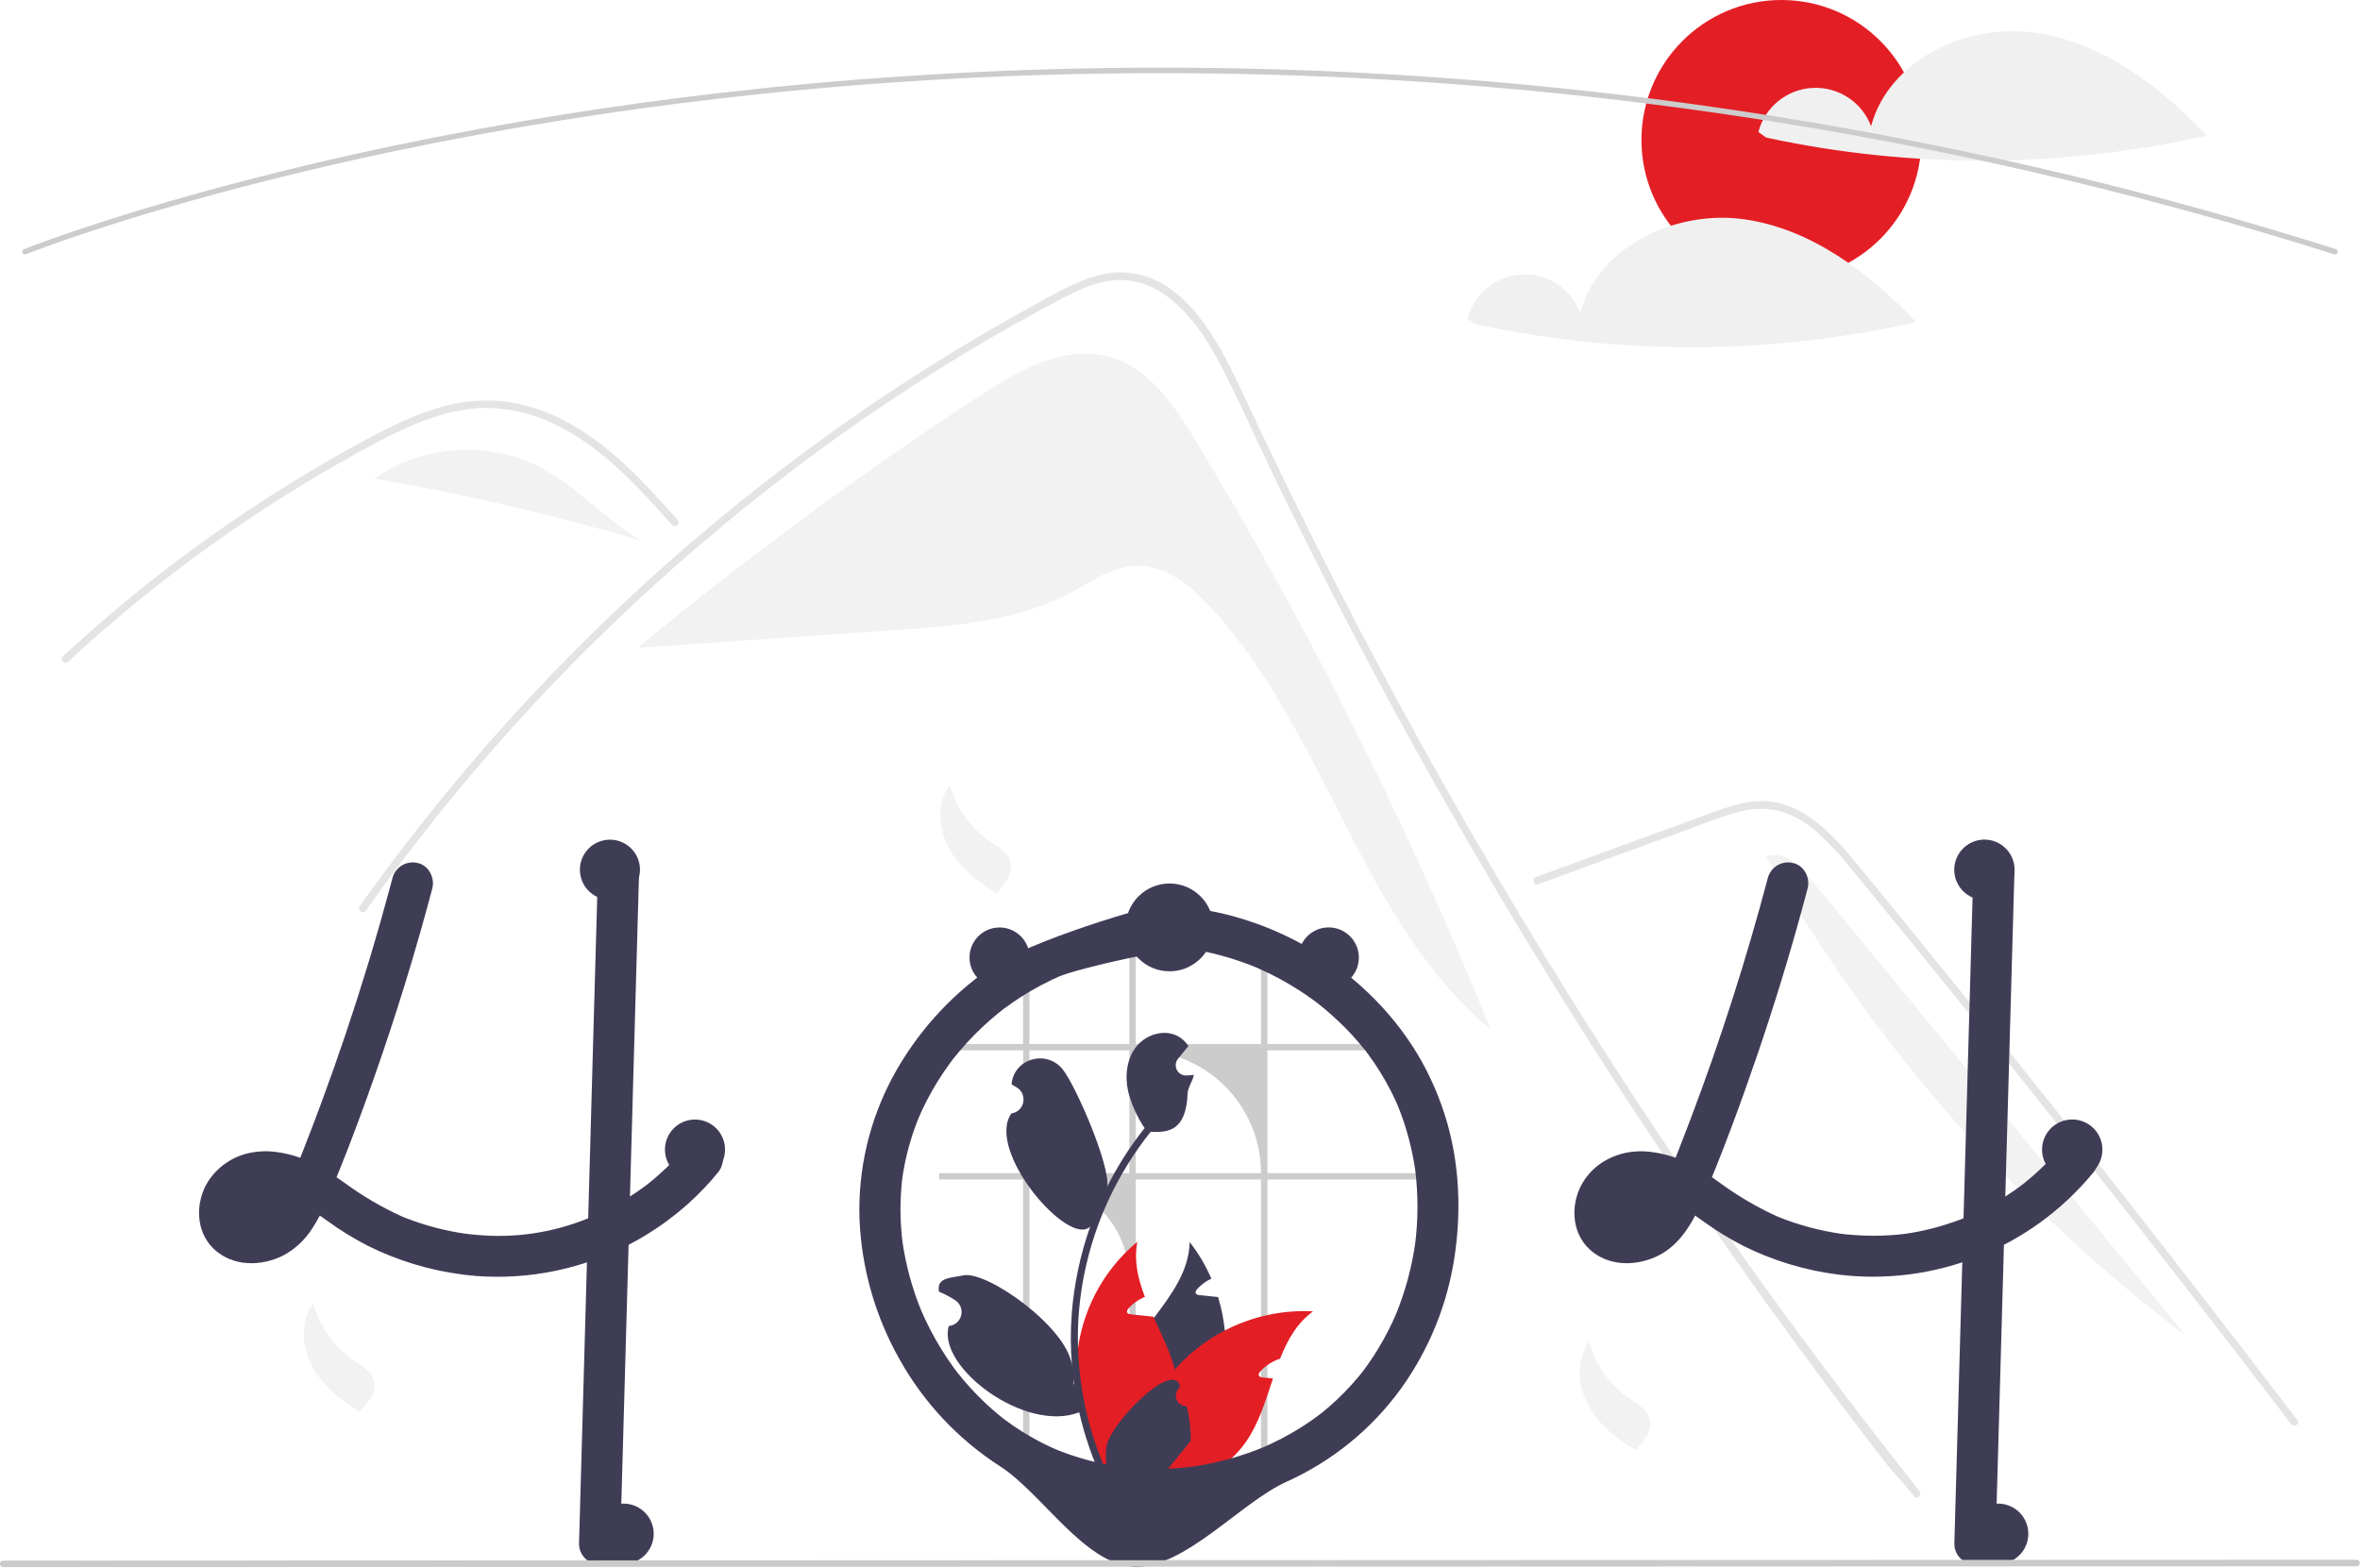
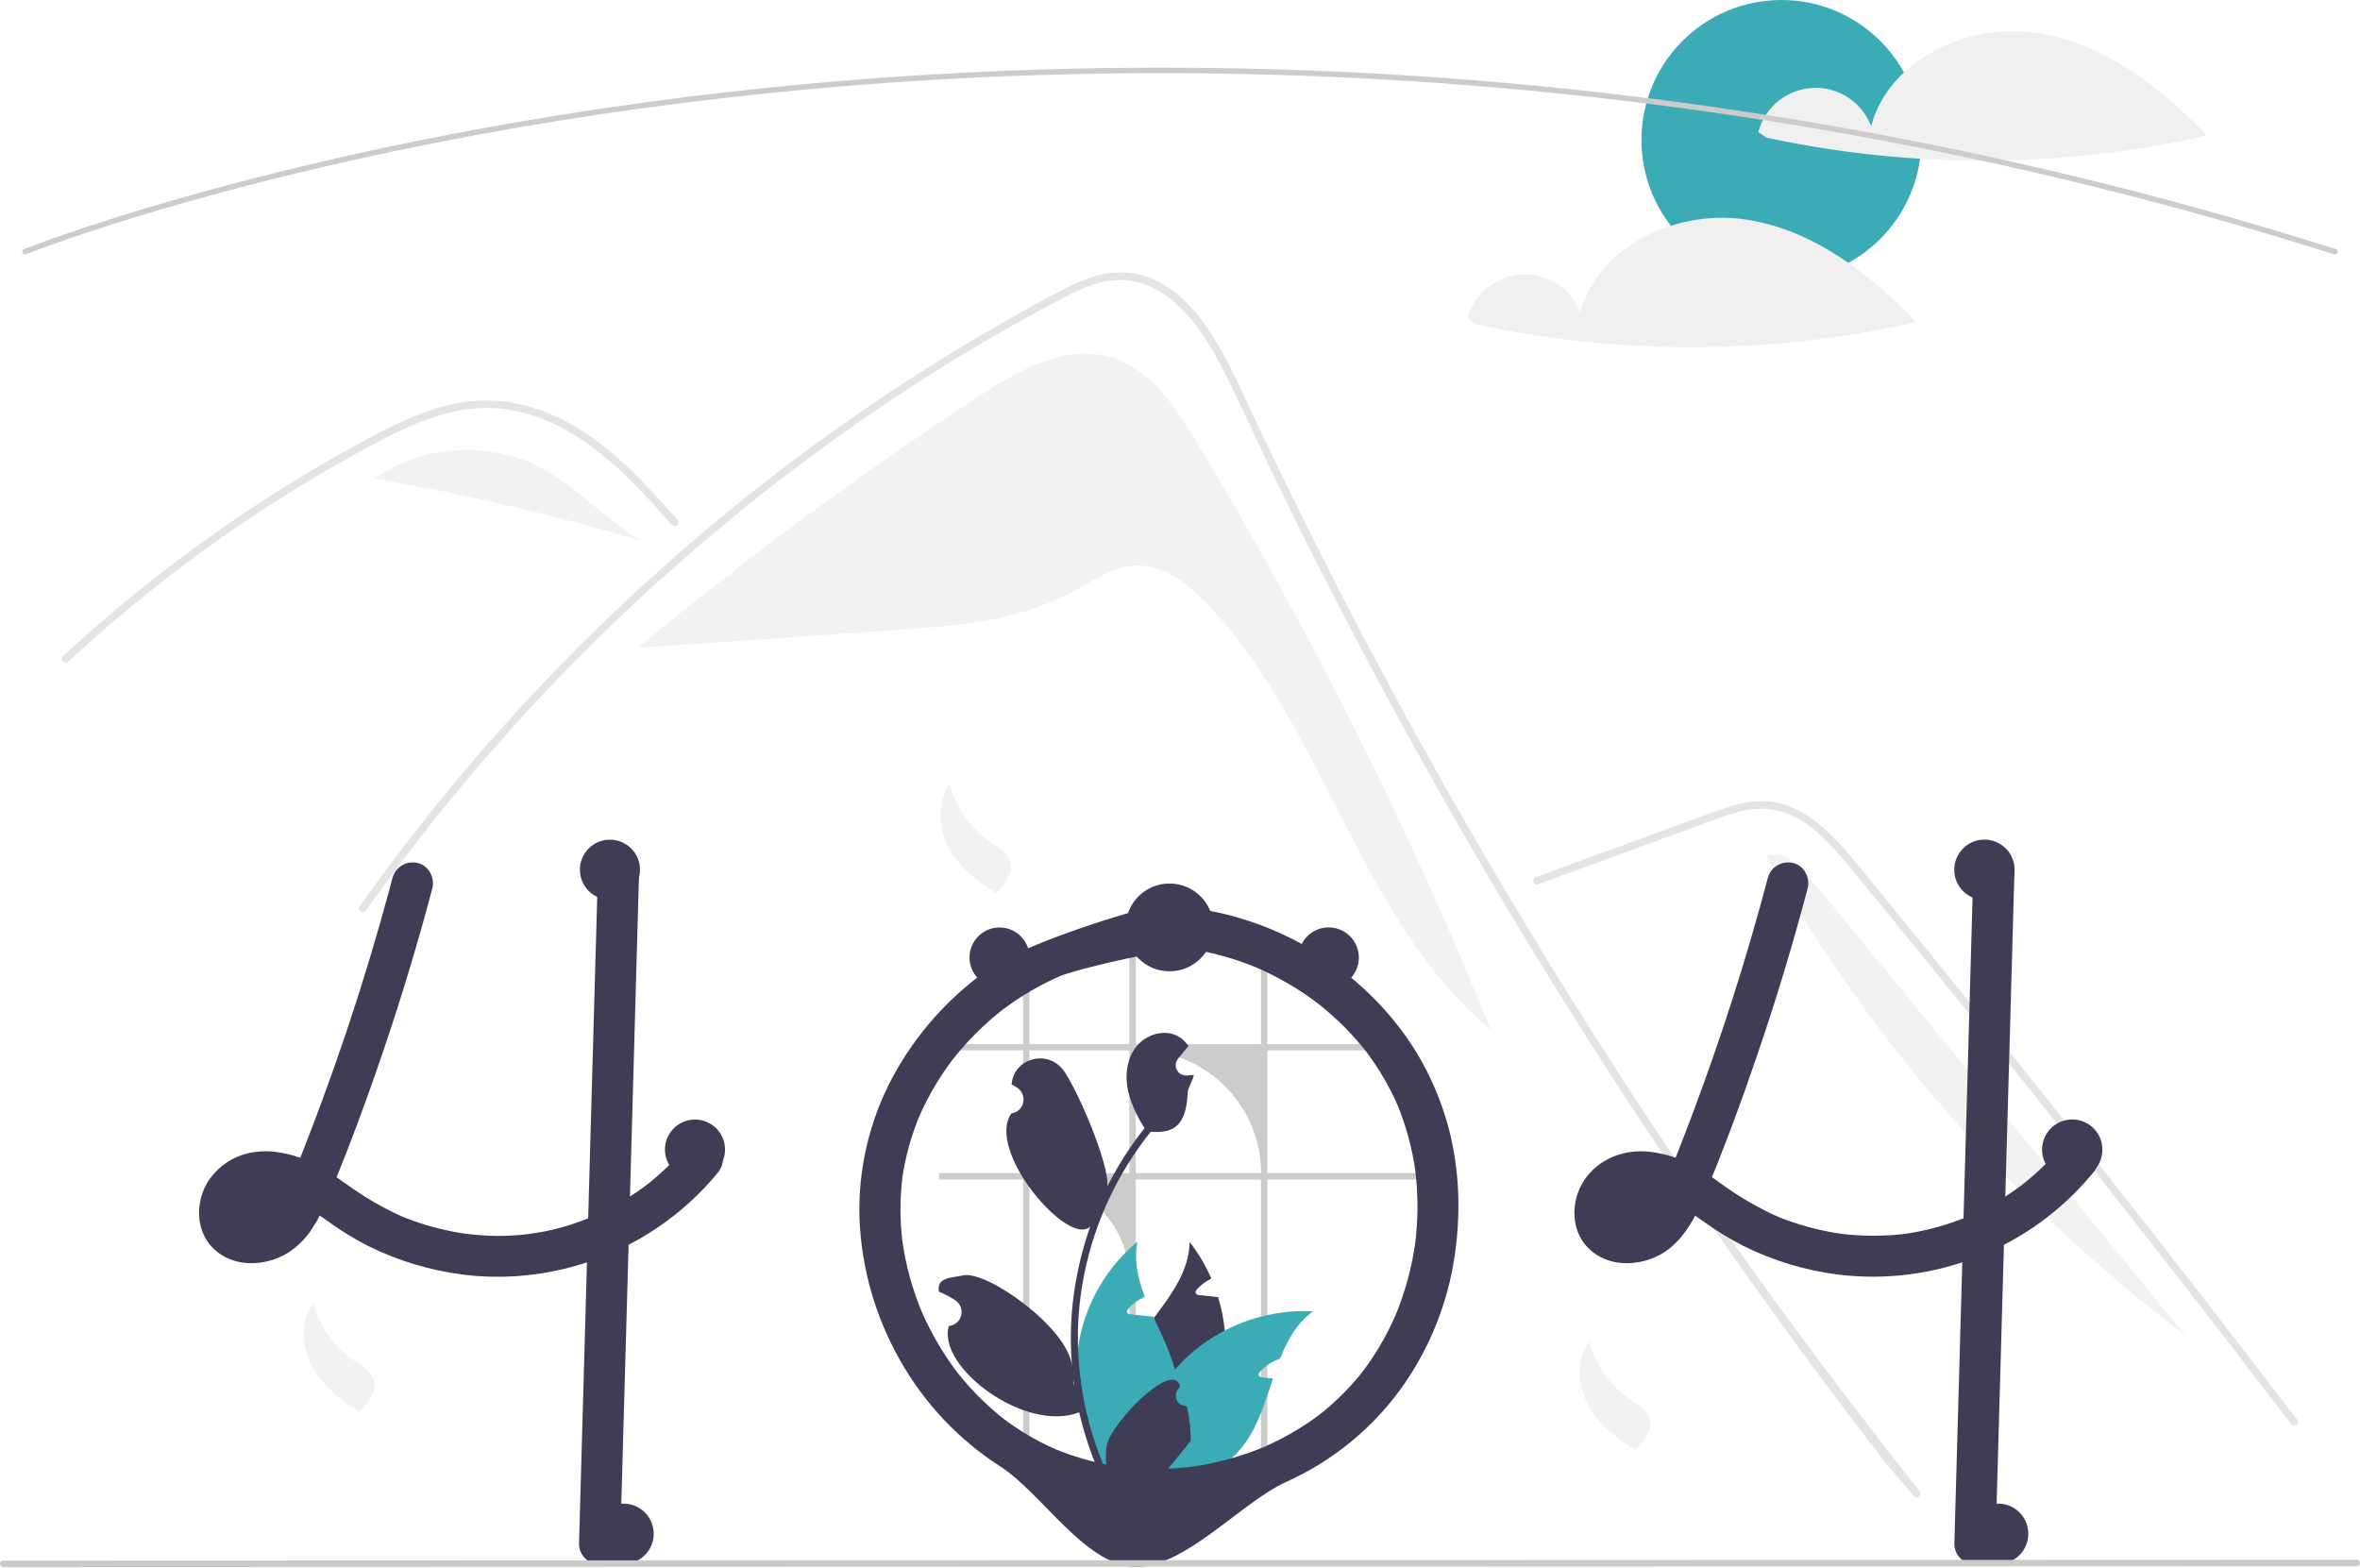
<svg xmlns="http://www.w3.org/2000/svg" data-name="Layer 1" width="860.131" height="571.148" viewBox="0 0 860.131 571.148">
  <path d="M605.67,324.953c-7.669-12.684-16.757-26.228-30.99-30.37-16.482-4.796-33.413,4.732-47.775,14.135a1392.157,1392.157,0,0,0-123.893,91.283l.043.492q46.226-3.188,92.451-6.376c22.265-1.535,45.296-3.283,64.972-13.816,7.467-3.997,14.745-9.336,23.206-9.708,10.512-.462,19.677,6.879,26.88,14.549,42.607,45.371,54.937,114.754,102.738,154.616A1516.995,1516.995,0,0,0,605.67,324.953Z" transform="translate(-169.9343 -164.426)" fill="#f2f2f2" />
  <path d="M867.571,709.781c-4.712-5.95-6.637-7.343-11.285-13.348q-56.764-73.416-106.708-151.792-33.924-53.23-64.483-108.504-14.549-26.278-28.3-52.969-10.67-20.695-20.865-41.638c-1.944-3.988-3.832-7.994-5.711-12.009-4.428-9.442-8.773-18.93-13.439-28.244-5.317-10.616-11.789-21.745-21.553-28.877a29.405,29.405,0,0,0-15.319-5.895c-7.948-.513-15.282,2.769-22.176,6.353-50.439,26.301-97.659,59.276-140.37,96.798A730.778,730.778,0,0,0,303.322,496.247c-1.008,1.439-3.392.064-2.374-1.384q6.009-8.498,12.257-16.813A734.817,734.817,0,0,1,500.805,303.064q18.248-11.826,37.183-22.542c6.362-3.603,12.752-7.16,19.251-10.497,6.371-3.273,13.137-6.215,20.416-6.325,24.77-.385,37.595,27.667,46.405,46.542q4.153,8.911,8.406,17.766,16.075,33.621,33.387,66.628,10.685,20.379,21.837,40.52,34.707,62.718,73.779,122.897c34.506,53.143,68.737,100.089,108.046,149.785C870.596,709.213,868.662,711.175,867.571,709.781Z" transform="translate(-169.9343 -164.426)" fill="#e4e4e4" />
  <path d="M414.916,355.804c-1.439-1.604-2.869-3.209-4.318-4.813-11.422-12.633-23.679-25.118-39.364-32.361a57.11,57.11,0,0,0-23.927-5.546c-8.562.028-16.932,2.273-24.843,5.418-3.74,1.494-7.398,3.19-11.001,4.996-4.116,2.072-8.159,4.281-12.183,6.509q-11.331,6.27-22.368,13.091-21.961,13.572-42.546,29.216-10.671,8.113-20.902,16.758-9.516,8.031-18.646,16.492c-1.302,1.201-3.245-.743-1.944-1.943,1.604-1.494,3.227-2.979,4.85-4.446q6.875-6.215,13.971-12.193,12.939-10.918,26.549-20.993,21.163-15.676,43.783-29.225,11.304-6.765,22.918-12.963c2.338-1.247,4.703-2.466,7.096-3.621a113.116,113.116,0,0,1,16.868-6.866,60.006,60.006,0,0,1,25.476-2.503,66.327,66.327,0,0,1,23.505,8.131c15.401,8.608,27.346,21.919,38.97,34.909C418.033,355.171,416.099,357.124,414.916,355.804Z" transform="translate(-169.9343 -164.426)" fill="#e4e4e4" />
  <path d="M730.477,486.711l36.905-13.498,18.323-6.702c5.968-2.183,11.921-4.667,18.09-6.23a28.539,28.539,0,0,1,16.374.209,37.738,37.738,0,0,1,12.771,7.917,103.64,103.64,0,0,1,10.475,11.186c3.989,4.794,7.92,9.639,11.868,14.467q24.441,29.891,48.563,60.041,24.121,30.15,47.92,60.556,23.857,30.48,47.385,61.216,2.882,3.765,5.76,7.534c1.06,1.388,3.449.02,2.375-1.388Q983.582,650.974,959.549,620.184q-24.092-30.864-48.516-61.466-24.424-30.601-49.179-60.937-6.167-7.558-12.354-15.099c-3.48-4.241-6.92-8.527-10.736-12.474-7.005-7.245-15.758-13.648-26.234-13.822-6.16-.102-12.121,1.852-17.844,3.923-6.17,2.232-12.325,4.506-18.486,6.759l-37.163,13.592-9.291,3.398c-1.649.603-.937,3.262.731,2.652Z" transform="translate(-169.9343 -164.426)" fill="#e4e4e4" />
  <path d="M366.377,334.526c-18.754-9.639-42.771-7.751-60.005,4.291a855.847,855.847,0,0,1,97.371,22.726C390.46,353.759,380.07,341.563,366.377,334.526Z" transform="translate(-169.9343 -164.426)" fill="#f2f2f2" />
  <path d="M306.188,338.784l-3.61,2.935c1.221-1.027,2.491-1.99,3.795-2.901C306.311,338.807,306.249,338.795,306.188,338.784Z" transform="translate(-169.9343 -164.426)" fill="#f2f2f2" />
  <path d="M831.549,486.846c-3.633-4.422-7.56-9.052-12.994-10.848l-5.073.2A575.436,575.436,0,0,0,966.749,651.418Q899.149,569.132,831.549,486.846Z" transform="translate(-169.9343 -164.426)" fill="#f2f2f2" />
  <path d="M516.084,450.367A37.481,37.481,0,0,0,531.015,471.325c2.82,1.92,6.157,3.762,7.122,7.035a8.379,8.379,0,0,1-.874,6.15,24.884,24.884,0,0,1-3.861,5.041l-.137.512c-6.998-4.147-13.656-9.393-17.522-16.551s-4.406-16.539.341-23.145" transform="translate(-169.9343 -164.426)" fill="#f2f2f2" />
  <path d="M749.084,653.367A37.481,37.481,0,0,0,764.015,674.325c2.82,1.92,6.157,3.762,7.122,7.035a8.379,8.379,0,0,1-.874,6.15,24.884,24.884,0,0,1-3.861,5.041l-.137.512c-6.998-4.147-13.656-9.393-17.522-16.551s-4.406-16.539.341-23.145" transform="translate(-169.9343 -164.426)" fill="#f2f2f2" />
  <path d="M284.084,639.367A37.481,37.481,0,0,0,299.015,660.325c2.82,1.92,6.157,3.762,7.122,7.035a8.379,8.379,0,0,1-.874,6.15,24.884,24.884,0,0,1-3.861,5.041l-.137.512c-6.998-4.147-13.656-9.393-17.522-16.551s-4.406-16.539.341-23.145" transform="translate(-169.9343 -164.426)" fill="#f2f2f2" />
-   <circle cx="649.249" cy="51" r="51" fill="#e41e25" />
+   <circle cx="649.249" cy="51" r="51" fill="#3bacb6" />
  <path d="M911.219,176.296c-24.717-3.341-52.935,10.019-59.341,34.124a21.597,21.597,0,0,0-41.094,2.109l2.83,2.027a372.275,372.275,0,0,0,160.659-.726C957.079,195.76,935.935,179.637,911.219,176.296Z" transform="translate(-169.9343 -164.426)" fill="#f0f0f0" />
  <path d="M805.219,244.296c-24.717-3.341-52.935,10.019-59.341,34.124a21.597,21.597,0,0,0-41.094,2.109l2.83,2.027a372.275,372.275,0,0,0,160.659-.726C851.079,263.76,829.935,247.637,805.219,244.296Z" transform="translate(-169.9343 -164.426)" fill="#f0f0f0" />
  <path d="M1020.946,257.154a.982.982,0,0,1-.302-.047C756.237,173.489,523.199,184.424,374.264,208.321c-20.269,3.251-40.591,7.006-60.404,11.161-5.058,1.06-10.306,2.195-15.597,3.378-6.319,1.407-12.554,2.856-18.532,4.306q-3.873.917-7.595,1.849c-3.758.928-7.572,1.895-11.66,2.957-4.568,1.178-9.209,2.413-13.797,3.672a.442.442,0,0,1-.051.015l0.0.001c-5.183,1.415-10.338,2.871-15.323,4.325-2.698.779-5.304,1.548-7.799,2.307-.279.077-.526.151-.776.228l-.536.163c-.311.095-.617.188-.924.275l-.02.006 0.0.001-.812.252c-.968.293-1.912.579-2.841.864-24.545,7.566-38.038,12.949-38.171,13.002a1,1,0,1,1-.744-1.856c.134-.053,13.693-5.463,38.328-13.058.932-.286,1.879-.572,2.85-.866l.754-.234c.026-.01.052-.018.078-.025.305-.087.61-.18.919-.273l.537-.163c.268-.081.531-.161.801-.235,2.479-.754,5.093-1.524,7.798-2.307,4.987-1.455,10.147-2.911,15.334-4.328.016-.006.033-.01.049-.015v-.001c4.604-1.263,9.263-2.503,13.845-3.685,4.094-1.063,7.915-2.032,11.68-2.962q3.738-.93,7.609-1.853c5.985-1.451,12.233-2.902,18.563-4.312,5.299-1.184,10.556-2.322,15.622-3.383,19.843-4.162,40.198-7.923,60.497-11.179C523.096,182.415,756.467,171.463,1021.246,255.201a1.0 1,0,0,1-.301,1.953Z" transform="translate(-169.9343 -164.426)" fill="#ccc" />
  <path d="M432.923,584.266a6.729,6.729,0,0,0-1.7-2.67,6.43,6.43,0,0,0-.92-.71c-2.61-1.74-6.51-2.13-8.99,0a5.81,5.81,0,0,0-.69.71q-1.11,1.365-2.28,2.67c-1.28,1.46-2.59,2.87-3.96,4.24-.39.38-.78.77-1.18,1.15-.23.23-.46.45-.69.67-.88.84-1.78,1.65-2.69,2.45-.48.43-.96.85-1.45,1.26-.73.61-1.46,1.22-2.2,1.81-.07.05-.14.1-.21.16-.02.01-.03.03-.05.04-.01,0-.02,0-.03.02a.179.179,0,0,0-.07.05c-.22.15-.37.25-.48.34.04-.02.08-.05.12-.07-.18.14-.37.28-.55.42-1.75,1.29-3.54,2.53-5.37,3.69a99.21,99.21,0,0,1-14.22,7.55c-.33.13-.67.27-1.01.4a85.97,85.97,0,0,1-40.85,6.02q-2.13-.165-4.26-.45c-1.64-.24-3.27-.53-4.89-.86a97.932,97.932,0,0,1-18.02-5.44,118.652,118.652,0,0,1-20.66-12.12c-1-.71-2.01-1.42-3.02-2.11,1.15-2.82,2.28-5.64,3.38-8.48.55-1.37,1.08-2.74,1.6-4.12,4.09-10.63,7.93-21.36,11.61-32.13q5.58-16.365,10.53-32.92.51-1.68.99-3.36,2.595-8.745,4.98-17.53c.15-.57.31-1.13.45-1.7q.69-2.52,1.35-5.04c1-3.79-1.26-8.32-5.24-9.23a7.634,7.634,0,0,0-9.22,5.24c-.43,1.62-.86,3.23-1.3,4.85q-3.165,11.745-6.66,23.41-.51,1.68-1.02,3.36-7.71,25.41-16.93,50.31-1.11,3.015-2.25,6.01c-.37.98-.74,1.96-1.12,2.94-.73,1.93-1.48,3.86-2.23,5.79-.43,1.13-.87,2.26-1.31,3.38-.29.71-.57,1.42-.85,2.12a41.809,41.809,0,0,0-8.81-2.12l-.48-.06a27.397,27.397,0,0,0-7.01.06,23.914,23.914,0,0,0-17.24,10.66c-4.77,7.51-4.71,18.25,1.98,24.63,6.89,6.57,17.32,6.52,25.43,2.41a28.351,28.351,0,0,0,10.52-9.86,50.569,50.569,0,0,0,2.74-4.65c.21.14.42.28.63.43.8.56,1.6,1.13,2.39,1.69a111.738,111.738,0,0,0,14.51,8.91,108.359,108.359,0,0,0,34.62,10.47c.27.03.53.07.8.1,1.33.17,2.67.3,4.01.41a103.782,103.782,0,0,0,55.58-11.36q2.175-1.125,4.31-2.36,3.315-1.92,6.48-4.08c1.15-.78,2.27-1.57,3.38-2.4a101.042,101.042,0,0,0,13.51-11.95q2.355-2.475,4.51-5.11a8.061,8.061,0,0,0,2.2-5.3A7.564,7.564,0,0,0,432.923,584.266Zm-165.59,23.82c.21-.15.42-.31.62-.47C267.893,607.766,267.603,607.936,267.333,608.086Zm3.21-3.23c-.23.26-.44.52-.67.78a23.366,23.366,0,0,1-2.25,2.2c-.11.1-.23.2-.35.29a.01.01,0,0,0-.01.01,3.804,3.804,0,0,0-.42.22q-.645.39-1.32.72a17.005,17.005,0,0,1-2.71.75,16.799,16.799,0,0,1-2.13.02h-.02a14.823,14.823,0,0,1-1.45-.4c-.24-.12-.47-.26-.7-.4-.09-.08-.17-.16-.22-.21a2.44,2.44,0,0,1-.27-.29.01.01,0,0,0-.01-.01c-.11-.2-.23-.4-.34-.6a.031.031,0,0,1-.01-.02c-.08-.25-.15-.51-.21-.77a12.511,12.511,0,0,1,.01-1.37,13.467,13.467,0,0,1,.54-1.88,11.068,11.068,0,0,1,.69-1.26c.02-.04.12-.2.23-.38.01-.01.01-.01.01-.02.15-.17.3-.35.46-.51.27-.3.56-.56.85-.83a18.022,18.022,0,0,1,1.75-1.01,19.481,19.481,0,0,1,2.93-.79,24.989,24.989,0,0,1,4.41.04,30.301,30.301,0,0,1,4.1,1.01,36.945,36.945,0,0,1-2.77,4.54C270.623,604.746,270.583,604.806,270.543,604.856Zm-11.12-3.29a2.18,2.18,0,0,1-.31.39A1.409,1.409,0,0,1,259.423,601.566Z" transform="translate(-169.9343 -164.426)" fill="#3f3d56" />
  <path d="M402.863,482.136q-.135,4.71-.27,9.42-.285,10.455-.59,20.92-.315,11.775-.66,23.54-.165,6.075-.34,12.15-.465,16.365-.92,32.72c-.03,1.13-.07,2.25-.1,3.38q-.225,8.115-.45,16.23-.255,8.805-.5,17.61-.18,6.6-.37,13.21-1.35,47.895-2.7,95.79a7.648,7.648,0,0,1-7.5,7.5,7.561,7.561,0,0,1-7.5-7.5q.75-26.94,1.52-53.88.675-24.36,1.37-48.72.225-8.025.45-16.06.345-12.09.68-24.18c.03-1.13.07-2.25.1-3.38.02-.99.05-1.97.08-2.96q.66-23.475,1.32-46.96.27-9.24.52-18.49.3-10.545.6-21.08c.09-3.09.17-6.17.26-9.26a7.648,7.648,0,0,1,7.5-7.5A7.561,7.561,0,0,1,402.863,482.136Z" transform="translate(-169.9343 -164.426)" fill="#3f3d56" />
  <path d="M814.291,484.217a893.238,893.238,0,0,1-28.161,87.941c-3.007,7.946-6.083,15.877-9.371,23.712l.756-1.792a54.583,54.583,0,0,1-5.59,10.612q-.229.321-.467.636,1.166-1.49.443-.589c-.254.301-.505.602-.768.895a23.664,23.664,0,0,1-2.249,2.203q-.301.258-.612.504l.938-.729c-.109.257-.873.597-1.111.743a18.254,18.254,0,0,1-2.405,1.219l1.792-.756a19.086,19.086,0,0,1-4.231,1.161l1.994-.268a17.021,17.021,0,0,1-4.298.046l1.994.268a14.002,14.002,0,0,1-3.405-.917l1.792.756a12.012,12.012,0,0,1-1.679-.896c-.271-.177-1.105-.809-.015.025,1.133.866.146.074-.088-.156-.194-.192-.37-.4-.56-.595-.882-.905.996,1.557.397.499a18.182,18.182,0,0,1-.878-1.637l.756,1.792a11.925,11.925,0,0,1-.728-2.651l.268,1.994a13.651,13.651,0,0,1-.003-3.405l-.268,1.994a15.964,15.964,0,0,1,.995-3.68l-.756,1.792a16.729,16.729,0,0,1,1.178-2.298,6.729,6.729,0,0,1,.729-1.071c.049.016-1.269,1.513-.569.757.183-.198.354-.406.539-.602.296-.314.614-.601.926-.898,1.045-.994-1.462.966-.257.179a19.049,19.049,0,0,1,2.749-1.499l-1.792.756a20.311,20.311,0,0,1,4.995-1.34l-1.994.268a25.628,25.628,0,0,1,6.461.076l-1.994-.268a33.211,33.211,0,0,1,7.892,2.22l-1.792-.756c5.39,2.314,10.163,5.749,14.928,9.118a111.95,111.95,0,0,0,14.506,8.906,108.388,108.388,0,0,0,34.622,10.474,103.933,103.933,0,0,0,92.586-36.752,8.078,8.078,0,0,0,2.197-5.303,7.632,7.632,0,0,0-2.197-5.303c-2.752-2.526-7.949-3.239-10.607,0a95.636,95.636,0,0,1-8.107,8.727q-2.017,1.914-4.142,3.71-1.214,1.026-2.461,2.011c-.393.311-1.619,1.138.263-.197-.431.306-.845.64-1.271.955a99.269,99.269,0,0,1-20.332,11.565l1.792-.756a96.836,96.836,0,0,1-24.171,6.622l1.994-.268a97.643,97.643,0,0,1-25.754-.038l1.994.268a99.8,99.8,0,0,1-24.857-6.77l1.792.756a116.025,116.025,0,0,1-21.736-12.591,86.877,86.877,0,0,0-11.113-6.994,42.824,42.824,0,0,0-14.438-4.389c-9.439-1.111-19.057,2.566-24.246,10.72-4.776,7.505-4.714,18.244,1.974,24.625,6.888,6.572,17.318,6.517,25.436,2.406,7.817-3.959,12.513-12.185,15.815-19.942,7.431-17.455,14.01-35.314,20.14-53.263q9.097-26.637,16.499-53.813.917-3.366,1.807-6.739c1.001-3.789-1.261-8.32-5.238-9.226a7.633,7.633,0,0,0-9.226,5.238Z" transform="translate(-169.9343 -164.426)" fill="#3f3d56" />
  <path d="M889.124,482.136l-2.7,95.793-2.685,95.294-1.518,53.884a7.565,7.565,0,0,0,7.5,7.5,7.649,7.649,0,0,0,7.5-7.5l2.7-95.793,2.685-95.294,1.518-53.884a7.565,7.565,0,0,0-7.5-7.5,7.649,7.649,0,0,0-7.5,7.5Z" transform="translate(-169.9343 -164.426)" fill="#3f3d56" />
  <path d="M629.526,700.361h2.329V594.319h54.329v-2.323H631.855V547.252H673.81q-.923-1.173-1.899-2.317H631.855V515.382c-.77-.328-1.547-.645-2.329-.944V544.935h-45.652V507.07c-.782.036-1.553.09-2.329.155v37.71h-36.42V516.684c-.782.346-1.553.711-2.317,1.093V544.935h-30.616v2.317h30.616v44.744h-30.616v2.323h30.616V700.361h2.317V594.319a36.413,36.413,0,0,1,36.42,36.42v69.622h2.329V594.319h45.652Zm-84.401-108.365V547.252h36.42v44.744Zm38.749,0V547.252h.914a44.741,44.741,0,0,1,44.738,44.744Z" transform="translate(-169.9343 -164.426)" opacity="0.2" />
  <path d="M615.303,668.566a63.059,63.059,0,0,1-20.05,33.7c-.74.64-1.48,1.26-2.25,1.87q-2.805.255-5.57.52c-1.53.14-3.04.29-4.54.43l-.27.03-.19-1.64-.76-6.64a37.623,37.623,0,0,1-3.3-32.44c2.64-7.12,7.42-13.41,12.12-19.65,6.49-8.62,12.8-17.14,13.03-27.65a60.544,60.544,0,0,1,7.9,13.33,16.432,16.432,0,0,0-5.12,3.77c-.41.45-.82,1.08-.54,1.62.24.46.84.57,1.36.63,1.25.13,2.51.26,3.76.39,1,.11,2,.21,3,.32a63.99,63.99,0,0,1,2.45,12.18A61.189,61.189,0,0,1,615.303,668.566Z" transform="translate(-169.9343 -164.426)" fill="#3f3d56" />
-   <path d="M648.503,642.356c-5.9,4.29-9.35,10.46-12.03,17.26a16.628,16.628,0,0,0-7.17,4.58c-.41.45-.82,1.08-.54,1.62.24.46.84.57,1.36.63,1.25.13,2.51.26,3.76.39-2.68,8.04-5.14,16.36-9.88,23.15a36.989,36.989,0,0,1-12.03,10.91,38.492,38.492,0,0,1-4.02,1.99q-7.62.585-14.95,1.25-2.805.255-5.57.52c-1.53.14-3.04.29-4.54.43q-.015-.825,0-1.65a63.304,63.304,0,0,1,15.25-39.86c.45-.52.91-1.03,1.38-1.54a61.792,61.792,0,0,1,16.81-12.7A62.654,62.654,0,0,1,648.503,642.356Z" transform="translate(-169.9343 -164.426)" fill="#e41e25" />
-   <path d="M589.163,699.526l-1.15,3.4-.58,1.73c-1.53.14-3.04.29-4.54.43l-.27.03c-1.66.17-3.31.34-4.96.51-.43-.5-.86-1.01-1.28-1.53a62.03,62.03,0,0,1,8.07-87.11c-1.32,6.91.22,13.53,2.75,20.1-.27.11-.53.22-.78.34a16.432,16.432,0,0,0-5.12,3.77c-.41.45-.82,1.08-.54,1.62.24.46.84.57,1.36.63,1.25.13,2.51.26,3.76.39,1,.11,2,.21,3,.32q.705.075,1.41.15c.07.15.13.29.2.44,2.85,6.18,5.92,12.39,7.65,18.83a43.666,43.666,0,0,1,1.02,4.91A37.604,37.604,0,0,1,589.163,699.526Z" transform="translate(-169.9343 -164.426)" fill="#e41e25" />
+   <path d="M648.503,642.356c-5.9,4.29-9.35,10.46-12.03,17.26a16.628,16.628,0,0,0-7.17,4.58c-.41.45-.82,1.08-.54,1.62.24.46.84.57,1.36.63,1.25.13,2.51.26,3.76.39-2.68,8.04-5.14,16.36-9.88,23.15a36.989,36.989,0,0,1-12.03,10.91,38.492,38.492,0,0,1-4.02,1.99q-7.62.585-14.95,1.25-2.805.255-5.57.52c-1.53.14-3.04.29-4.54.43q-.015-.825,0-1.65a63.304,63.304,0,0,1,15.25-39.86c.45-.52.91-1.03,1.38-1.54a61.792,61.792,0,0,1,16.81-12.7A62.654,62.654,0,0,1,648.503,642.356Z" transform="translate(-169.9343 -164.426)" fill="#3bacb6" />
+   <path d="M589.163,699.526l-1.15,3.4-.58,1.73c-1.53.14-3.04.29-4.54.43l-.27.03c-1.66.17-3.31.34-4.96.51-.43-.5-.86-1.01-1.28-1.53a62.03,62.03,0,0,1,8.07-87.11c-1.32,6.91.22,13.53,2.75,20.1-.27.11-.53.22-.78.34a16.432,16.432,0,0,0-5.12,3.77c-.41.45-.82,1.08-.54,1.62.24.46.84.57,1.36.63,1.25.13,2.51.26,3.76.39,1,.11,2,.21,3,.32q.705.075,1.41.15c.07.15.13.29.2.44,2.85,6.18,5.92,12.39,7.65,18.83a43.666,43.666,0,0,1,1.02,4.91A37.604,37.604,0,0,1,589.163,699.526Z" transform="translate(-169.9343 -164.426)" fill="#3bacb6" />
  <path d="M689.821,554.487c-8.609-16.792-21.946-30.921-37.632-41.304a114.237,114.237,0,0,0-52.563-18.38q-3.69-.335-7.399-.393c-2.921-.044-46.866,12.632-61.587,22.982a114.295,114.295,0,0,0-35.333,39.527,102.5,102.5,0,0,0-12.126,51.633,113.564,113.564,0,0,0,14.703,51.476,110.475,110.475,0,0,0,36.444,38.746C549.667,708.561,565.074,734.51,583.183,735.426c18.246.923,39.054-23.555,55.695-30.987a104.425,104.425,0,0,0,41.726-34.005,110.25,110.25,0,0,0,19.599-48.948c2.574-18.083,1.374-36.733-4.801-54.016a111.86,111.86,0,0,0-5.58-12.983c-1.78-3.505-6.996-4.796-10.261-2.691a7.68,7.68,0,0,0-2.691,10.261q1.568,3.088,2.915,6.278l-.756-1.792a101.151,101.151,0,0,1,6.876,25.538l-.268-1.994a109.229,109.229,0,0,1-.066,28.683l.268-1.994a109.734,109.734,0,0,1-7.555,27.674l.756-1.792a104.212,104.212,0,0,1-6.672,13.098q-1.923,3.186-4.081,6.222c-.632.888-1.283,1.761-1.939,2.631-.856,1.136,1.167-1.483.282-.369-.151.19-.3.38-.452.569q-.681.852-1.382,1.688a93.613,93.613,0,0,1-10.176,10.384q-1.366,1.192-2.778,2.331c-.469.378-.932.773-1.421,1.125.019-.013,1.58-1.199.656-.511-.29.216-.579.436-.87.652q-2.91,2.156-5.974,4.092a103.485,103.485,0,0,1-14.756,7.713l1.792-.756a109.215,109.215,0,0,1-27.597,7.552l1.994-.268a108.154,108.154,0,0,1-28.589.051l1.994.268a99.835,99.835,0,0,1-25.095-6.784l1.792.756a93.643,93.643,0,0,1-13.416-6.991q-3.174-2-6.184-4.247c-.286-.214-.57-.43-.855-.645-.915-.691.658.51.67.518a19.169,19.169,0,0,1-1.535-1.225q-1.454-1.184-2.861-2.422a101.989,101.989,0,0,1-10.493-10.709q-1.213-1.434-2.374-2.911c-.335-.426-.947-1.29.404.529-.178-.239-.362-.474-.542-.712q-.647-.858-1.276-1.728-2.203-3.048-4.188-6.246a109.29,109.29,0,0,1-7.805-15.108l.756,1.792a106.588,106.588,0,0,1-7.34-26.837l.268,1.994a97.866,97.866,0,0,1-.048-25.636l-.268,1.994A94.673,94.673,0,0,1,505.276,570.55l-.756,1.792a101.557,101.557,0,0,1,7.195-13.856q2.066-3.323,4.378-6.485.525-.718,1.062-1.428c.324-.428,1.215-1.493-.305.388.149-.184.293-.374.439-.56q1.269-1.608,2.6-3.165A107.402,107.402,0,0,1,530.772,536.215q1.474-1.292,2.995-2.529.691-.562,1.391-1.113c.187-.147.376-.291.562-.439-1.997,1.59-.555.433-.102.093q3.134-2.348,6.435-4.461a103.644,103.644,0,0,1,15.387-8.108l-1.792.756c7.76-3.258,42.141-10.949,48.394-10.11l-1.994-.268A106.225,106.225,0,0,1,628.768,517.419l-1.792-.756a110.313,110.313,0,0,1,12.6,6.329q3.043,1.784,5.967,3.763,1.384.937,2.738,1.915.677.489,1.346.989c.248.185.494.373.741.558,1.039.779-1.431-1.128-.342-.267a110.843,110.843,0,0,1,10.368,9.253q2.401,2.445,4.637,5.045,1.147,1.334,2.246,2.708c.364.455,1.605,2.101.084.085.372.493.747.982,1.114,1.479a97.977,97.977,0,0,1,8.392,13.538c1.793,3.498,6.987,4.802,10.261,2.691A7.677,7.677,0,0,0,689.821,554.487Z" transform="translate(-169.9343 -164.426)" fill="#3f3d56" />
  <path d="M602.431,676.882a3.78,3.78,0,0,1-2.739-6.551c.095-.379.164-.651.259-1.03q-.051-.124-.103-.247c-3.48-8.298-25.685,14.833-26.645,22.632a30.029,30.029,0,0,0,.527,10.328A120.392,120.392,0,0,1,562.778,652.01a116.202,116.202,0,0,1,.721-12.963q.597-5.293,1.657-10.511a121.787,121.787,0,0,1,24.151-51.616c6.874.384,12.898-.663,13.48-13.985.103-2.37,1.861-4.422,2.248-6.756-.656.086-1.323.14-1.979.183-.204.011-.42.021-.624.032l-.077.003a3.745,3.745,0,0,1-3.076-6.101q.425-.523.851-1.046c.43-.538.871-1.065,1.302-1.603a1.865,1.865,0,0,0,.14-.161c.495-.613.99-1.216,1.485-1.829a10.829,10.829,0,0,0-3.55-3.432c-4.959-2.905-11.801-.893-15.384,3.593-3.593,4.486-4.271,10.779-3.023,16.384a43.398,43.398,0,0,0,6.003,13.383c-.269.344-.549.678-.818,1.022a122.574,122.574,0,0,0-12.794,20.268c1.016-7.939-11.412-36.608-16.218-42.681-5.773-7.294-17.611-4.111-18.628,5.136q-.015.134-.029.268,1.071.604,2.096,1.282a5.127,5.127,0,0,1-2.067,9.33l-.105.016c-9.556,13.644,21.077,49.155,28.745,41.181a125.11,125.11,0,0,0-6.734,31.693,118.664,118.664,0,0,0,.086,19.16l-.032-.226C558.902,648.154,529.674,627.514,521.139,629.233c-4.917.99-9.76.765-9.013,5.725q.018.119.036.237a34.442,34.442,0,0,1,3.862,1.861q1.071.604,2.096,1.282a5.127,5.127,0,0,1-2.067,9.33l-.105.016c-.075.011-.14.022-.215.032-4.35,14.966,27.907,39.12,47.518,31.435h.011a125.075,125.075,0,0,0,8.402,24.528H601.679c.108-.334.204-.678.301-1.011a34.102,34.102,0,0,1-8.305-.495c2.227-2.733,4.454-5.487,6.681-8.219a1.861,1.861,0,0,0,.14-.161c1.13-1.398,2.27-2.786,3.399-4.185l.001-.002a49.952,49.952,0,0,0-1.464-12.725Zm-34.371-67.613.016-.021-.016.043Zm-6.648,59.932-.258-.581c.011-.42.011-.839,0-1.269,0-.118-.021-.237-.021-.355.097.742.183,1.485.29,2.227Z" transform="translate(-169.9343 -164.426)" fill="#3f3d56" />
  <circle cx="95.249" cy="439" r="11" fill="#3f3d56" />
  <circle cx="227.249" cy="559" r="11" fill="#3f3d56" />
  <circle cx="728.249" cy="559" r="11" fill="#3f3d56" />
  <circle cx="755.249" cy="419" r="11" fill="#3f3d56" />
  <circle cx="723.249" cy="317" r="11" fill="#3f3d56" />
  <path d="M434.183,583.426a10.949,10.949,0,1,1-.21-2.16A10.992,10.992,0,0,1,434.183,583.426Z" transform="translate(-169.9343 -164.426)" fill="#3f3d56" />
  <circle cx="484.249" cy="349" r="11" fill="#3f3d56" />
  <path d="M545.183,513.426a10.949,10.949,0,1,1-.21-2.16A10.992,10.992,0,0,1,545.183,513.426Z" transform="translate(-169.9343 -164.426)" fill="#3f3d56" />
  <path d="M403.183,481.426a10.949,10.949,0,1,1-.21-2.16A10.992,10.992,0,0,1,403.183,481.426Z" transform="translate(-169.9343 -164.426)" fill="#3f3d56" />
  <circle cx="599.249" cy="443" r="11" fill="#3f3d56" />
  <circle cx="426.249" cy="338" r="16" fill="#3f3d56" />
  <path d="M1028.875,735.267l-857.75.307a1.191,1.191,0,1,1,0-2.381l857.75-.307a1.191,1.191,0,0,1,0,2.381Z" transform="translate(-169.9343 -164.426)" fill="#cacaca" />
</svg>
